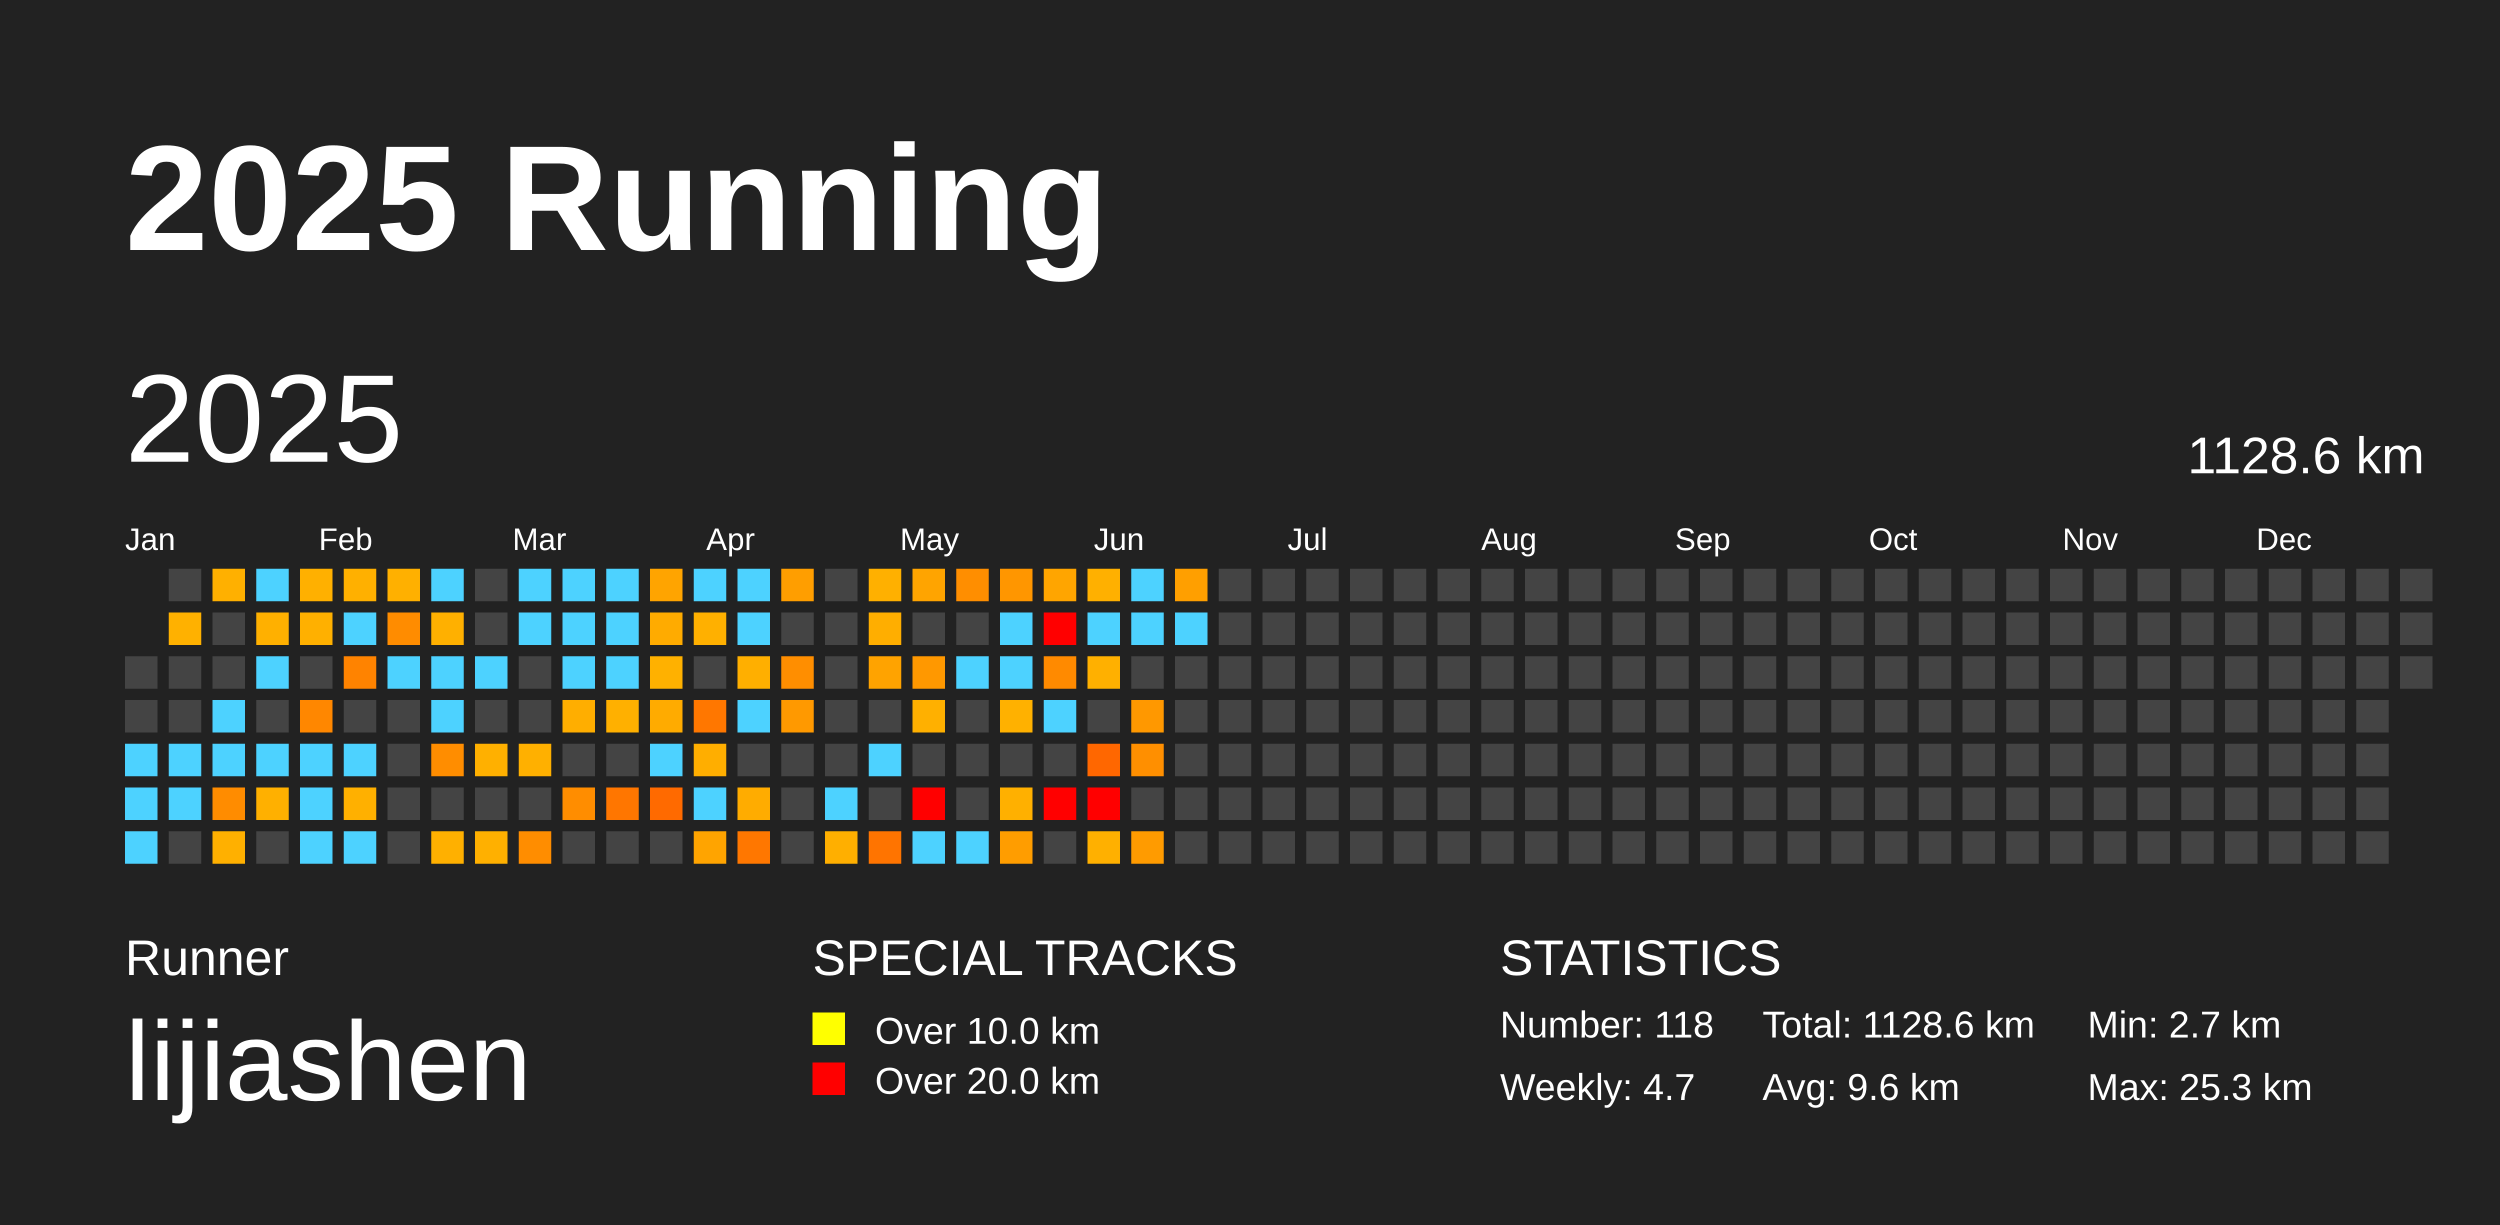
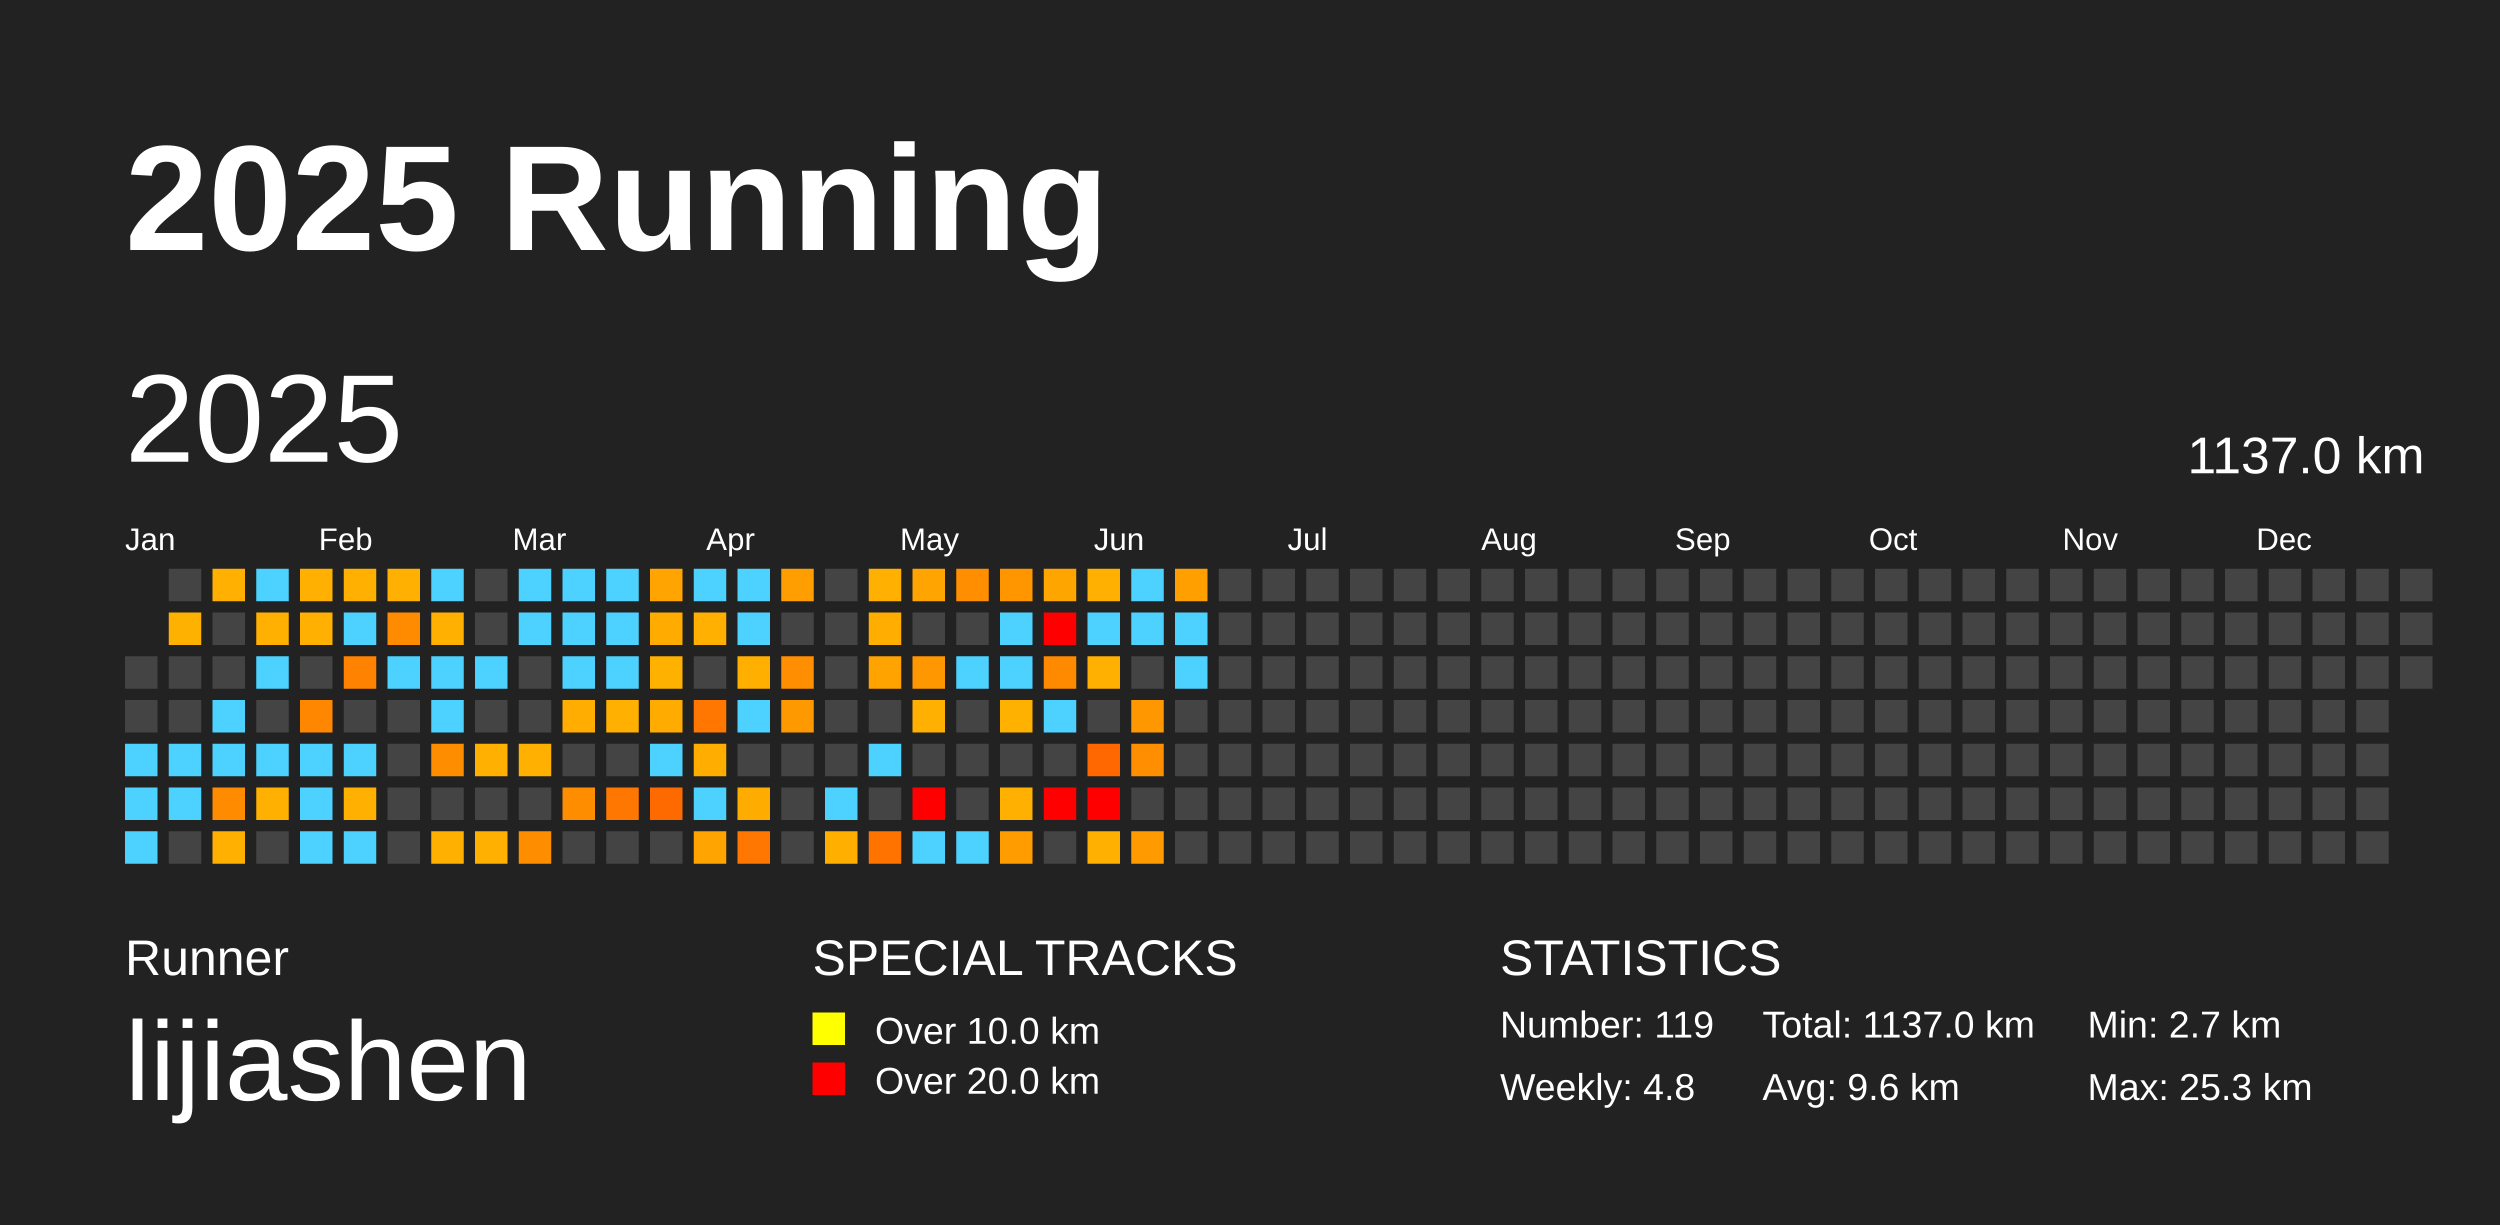
<svg xmlns="http://www.w3.org/2000/svg" baseProfile="full" height="98mm" version="1.1" viewBox="0,0,200,98" width="200mm">
  <defs />
  <rect fill="#222222" height="98" width="200" x="0" y="0" />
  <text fill="#FFFFFF" style="font-size:12px; font-family:Arial; font-weight:bold;" x="10" y="20">2025 Running</text>
  <text fill="#FFFFFF" style="font-size:4px; font-family:Arial" x="10" y="78">Runner</text>
  <text fill="#FFFFFF" style="font-size:9px; font-family:Arial" x="10" y="88">lijiashen</text>
  <text fill="#FFFFFF" style="font-size:4px; font-family:Arial" x="65" y="78">SPECIAL TRACKS</text>
  <rect fill="yellow" height="2.6" width="2.6" x="65" y="81" />
  <text fill="#FFFFFF" style="font-size:3px; font-family:Arial" x="70" y="83.5">Over 10.0 km</text>
  <rect fill="red" height="2.6" width="2.6" x="65" y="85" />
  <text fill="#FFFFFF" style="font-size:3px; font-family:Arial" x="70" y="87.5">Over 20.0 km</text>
  <text fill="#FFFFFF" style="font-size:4px; font-family:Arial" x="120" y="78">STATISTICS</text>
-   <text fill="#FFFFFF" style="font-size:3px; font-family:Arial" x="120" y="83">Number: 118</text>
-   <text fill="#FFFFFF" style="font-size:3px; font-family:Arial" x="120" y="88">Weekly: 4.7</text>
-   <text fill="#FFFFFF" style="font-size:3px; font-family:Arial" x="141" y="83">Total: 1128.6 km</text>
+   <text fill="#FFFFFF" style="font-size:3px; font-family:Arial" x="120" y="83">Number: 119</text>
+   <text fill="#FFFFFF" style="font-size:3px; font-family:Arial" x="120" y="88">Weekly: 4.8</text>
+   <text fill="#FFFFFF" style="font-size:3px; font-family:Arial" x="141" y="83">Total: 1137.0 km</text>
  <text fill="#FFFFFF" style="font-size:3px; font-family:Arial" x="141" y="88">Avg: 9.6 km</text>
  <text fill="#FFFFFF" style="font-size:3px; font-family:Arial" x="167" y="83">Min: 2.7 km</text>
  <text fill="#FFFFFF" style="font-size:3px; font-family:Arial" x="167" y="88">Max: 25.3 km</text>
  <text dominant-baseline="hanging" fill="#FFFFFF" style="font-size:10.0px; font-family:Arial;" x="10" y="30">2025</text>
-   <text dominant-baseline="hanging" fill="#FFFFFF" style="font-size:4.125px; font-family:Arial;" x="175" y="35">1128.6 km</text>
+   <text dominant-baseline="hanging" fill="#FFFFFF" style="font-size:4.125px; font-family:Arial;" x="175" y="35">1137.0 km</text>
  <text fill="#FFFFFF" style="font-size:2.5px; font-family:Arial" x="10.0" y="44">Jan</text>
  <text fill="#FFFFFF" style="font-size:2.5px; font-family:Arial" x="25.5" y="44">Feb</text>
  <text fill="#FFFFFF" style="font-size:2.5px; font-family:Arial" x="41.0" y="44">Mar</text>
  <text fill="#FFFFFF" style="font-size:2.5px; font-family:Arial" x="56.5" y="44">Apr</text>
  <text fill="#FFFFFF" style="font-size:2.5px; font-family:Arial" x="72.0" y="44">May</text>
  <text fill="#FFFFFF" style="font-size:2.5px; font-family:Arial" x="87.5" y="44">Jun</text>
  <text fill="#FFFFFF" style="font-size:2.5px; font-family:Arial" x="103.0" y="44">Jul</text>
  <text fill="#FFFFFF" style="font-size:2.5px; font-family:Arial" x="118.5" y="44">Aug</text>
  <text fill="#FFFFFF" style="font-size:2.5px; font-family:Arial" x="134.0" y="44">Sep</text>
  <text fill="#FFFFFF" style="font-size:2.5px; font-family:Arial" x="149.5" y="44">Oct</text>
  <text fill="#FFFFFF" style="font-size:2.5px; font-family:Arial" x="165.0" y="44">Nov</text>
  <text fill="#FFFFFF" style="font-size:2.5px; font-family:Arial" x="180.5" y="44">Dec</text>
  <rect fill="#444444" height="2.6" width="2.6" x="10.0" y="52.5" />
  <rect fill="#444444" height="2.6" width="2.6" x="10.0" y="56.0" />
  <rect fill="#4dd2ff" height="2.6" width="2.6" x="10.0" y="59.5" />
  <rect fill="#4dd2ff" height="2.6" width="2.6" x="10.0" y="63.0" />
  <rect fill="#4dd2ff" height="2.6" width="2.6" x="10.0" y="66.5" />
  <rect fill="#444444" height="2.6" width="2.6" x="13.5" y="45.5" />
  <rect fill="#ffb100" height="2.6" width="2.6" x="13.5" y="49.0" />
  <rect fill="#444444" height="2.6" width="2.6" x="13.5" y="52.5" />
  <rect fill="#444444" height="2.6" width="2.6" x="13.5" y="56.0" />
  <rect fill="#4dd2ff" height="2.6" width="2.6" x="13.5" y="59.5" />
  <rect fill="#4dd2ff" height="2.6" width="2.6" x="13.5" y="63.0" />
  <rect fill="#444444" height="2.6" width="2.6" x="13.5" y="66.5" />
  <rect fill="#ffb000" height="2.6" width="2.6" x="17.0" y="45.5" />
  <rect fill="#444444" height="2.6" width="2.6" x="17.0" y="49.0" />
  <rect fill="#444444" height="2.6" width="2.6" x="17.0" y="52.5" />
  <rect fill="#4dd2ff" height="2.6" width="2.6" x="17.0" y="56.0" />
  <rect fill="#4dd2ff" height="2.6" width="2.6" x="17.0" y="59.5" />
  <rect fill="#ff8c00" height="2.6" width="2.6" x="17.0" y="63.0" />
  <rect fill="#ffb000" height="2.6" width="2.6" x="17.0" y="66.5" />
  <rect fill="#4dd2ff" height="2.6" width="2.6" x="20.5" y="45.5" />
  <rect fill="#ffb000" height="2.6" width="2.6" x="20.5" y="49.0" />
  <rect fill="#4dd2ff" height="2.6" width="2.6" x="20.5" y="52.5" />
  <rect fill="#444444" height="2.6" width="2.6" x="20.5" y="56.0" />
  <rect fill="#4dd2ff" height="2.6" width="2.6" x="20.5" y="59.5" />
  <rect fill="#ffb000" height="2.6" width="2.6" x="20.5" y="63.0" />
  <rect fill="#444444" height="2.6" width="2.6" x="20.5" y="66.5" />
  <rect fill="#ffb000" height="2.6" width="2.6" x="24.0" y="45.5" />
  <rect fill="#ffb000" height="2.6" width="2.6" x="24.0" y="49.0" />
  <rect fill="#444444" height="2.6" width="2.6" x="24.0" y="52.5" />
  <rect fill="#ff8700" height="2.6" width="2.6" x="24.0" y="56.0" />
  <rect fill="#4dd2ff" height="2.6" width="2.6" x="24.0" y="59.5" />
  <rect fill="#4dd2ff" height="2.6" width="2.6" x="24.0" y="63.0" />
  <rect fill="#4dd2ff" height="2.6" width="2.6" x="24.0" y="66.5" />
  <rect fill="#ffb000" height="2.6" width="2.6" x="27.5" y="45.5" />
  <rect fill="#4dd2ff" height="2.6" width="2.6" x="27.5" y="49.0" />
  <rect fill="#ff8300" height="2.6" width="2.6" x="27.5" y="52.5" />
  <rect fill="#444444" height="2.6" width="2.6" x="27.5" y="56.0" />
  <rect fill="#4dd2ff" height="2.6" width="2.6" x="27.5" y="59.5" />
  <rect fill="#ffb000" height="2.6" width="2.6" x="27.5" y="63.0" />
  <rect fill="#4dd2ff" height="2.6" width="2.6" x="27.5" y="66.5" />
  <rect fill="#ffb000" height="2.6" width="2.6" x="31.0" y="45.5" />
  <rect fill="#ff8c00" height="2.6" width="2.6" x="31.0" y="49.0" />
  <rect fill="#4dd2ff" height="2.6" width="2.6" x="31.0" y="52.5" />
  <rect fill="#444444" height="2.6" width="2.6" x="31.0" y="56.0" />
  <rect fill="#444444" height="2.6" width="2.6" x="31.0" y="59.5" />
  <rect fill="#444444" height="2.6" width="2.6" x="31.0" y="63.0" />
  <rect fill="#444444" height="2.6" width="2.6" x="31.0" y="66.5" />
  <rect fill="#4dd2ff" height="2.6" width="2.6" x="34.5" y="45.5" />
  <rect fill="#ffb000" height="2.6" width="2.6" x="34.5" y="49.0" />
  <rect fill="#4dd2ff" height="2.6" width="2.6" x="34.5" y="52.5" />
  <rect fill="#4dd2ff" height="2.6" width="2.6" x="34.5" y="56.0" />
  <rect fill="#ff8d00" height="2.6" width="2.6" x="34.5" y="59.5" />
  <rect fill="#444444" height="2.6" width="2.6" x="34.5" y="63.0" />
  <rect fill="#ffb000" height="2.6" width="2.6" x="34.5" y="66.5" />
  <rect fill="#444444" height="2.6" width="2.6" x="38.0" y="45.5" />
  <rect fill="#444444" height="2.6" width="2.6" x="38.0" y="49.0" />
  <rect fill="#4dd2ff" height="2.6" width="2.6" x="38.0" y="52.5" />
  <rect fill="#444444" height="2.6" width="2.6" x="38.0" y="56.0" />
  <rect fill="#ffb000" height="2.6" width="2.6" x="38.0" y="59.5" />
  <rect fill="#444444" height="2.6" width="2.6" x="38.0" y="63.0" />
  <rect fill="#ffb000" height="2.6" width="2.6" x="38.0" y="66.5" />
  <rect fill="#4dd2ff" height="2.6" width="2.6" x="41.5" y="45.5" />
  <rect fill="#4dd2ff" height="2.6" width="2.6" x="41.5" y="49.0" />
  <rect fill="#444444" height="2.6" width="2.6" x="41.5" y="52.5" />
  <rect fill="#444444" height="2.6" width="2.6" x="41.5" y="56.0" />
  <rect fill="#ffb000" height="2.6" width="2.6" x="41.5" y="59.5" />
  <rect fill="#444444" height="2.6" width="2.6" x="41.5" y="63.0" />
  <rect fill="#ff8d00" height="2.6" width="2.6" x="41.5" y="66.5" />
  <rect fill="#4dd2ff" height="2.6" width="2.6" x="45.0" y="45.5" />
  <rect fill="#4dd2ff" height="2.6" width="2.6" x="45.0" y="49.0" />
  <rect fill="#4dd2ff" height="2.6" width="2.6" x="45.0" y="52.5" />
  <rect fill="#ffae00" height="2.6" width="2.6" x="45.0" y="56.0" />
  <rect fill="#444444" height="2.6" width="2.6" x="45.0" y="59.5" />
  <rect fill="#ff8d00" height="2.6" width="2.6" x="45.0" y="63.0" />
  <rect fill="#444444" height="2.6" width="2.6" x="45.0" y="66.5" />
  <rect fill="#4dd2ff" height="2.6" width="2.6" x="48.5" y="45.5" />
  <rect fill="#4dd2ff" height="2.6" width="2.6" x="48.5" y="49.0" />
  <rect fill="#4dd2ff" height="2.6" width="2.6" x="48.5" y="52.5" />
  <rect fill="#ffb000" height="2.6" width="2.6" x="48.5" y="56.0" />
  <rect fill="#444444" height="2.6" width="2.6" x="48.5" y="59.5" />
  <rect fill="#ff7600" height="2.6" width="2.6" x="48.5" y="63.0" />
  <rect fill="#444444" height="2.6" width="2.6" x="48.5" y="66.5" />
  <rect fill="#ffa400" height="2.6" width="2.6" x="52.0" y="45.5" />
  <rect fill="#ffab00" height="2.6" width="2.6" x="52.0" y="49.0" />
  <rect fill="#ffb100" height="2.6" width="2.6" x="52.0" y="52.5" />
  <rect fill="#ffab00" height="2.6" width="2.6" x="52.0" y="56.0" />
  <rect fill="#4dd2ff" height="2.6" width="2.6" x="52.0" y="59.5" />
  <rect fill="#ff6a00" height="2.6" width="2.6" x="52.0" y="63.0" />
  <rect fill="#444444" height="2.6" width="2.6" x="52.0" y="66.5" />
  <rect fill="#4dd2ff" height="2.6" width="2.6" x="55.5" y="45.5" />
  <rect fill="#ffb000" height="2.6" width="2.6" x="55.5" y="49.0" />
  <rect fill="#444444" height="2.6" width="2.6" x="55.5" y="52.5" />
  <rect fill="#ff7700" height="2.6" width="2.6" x="55.5" y="56.0" />
  <rect fill="#ffae00" height="2.6" width="2.6" x="55.5" y="59.5" />
  <rect fill="#4dd2ff" height="2.6" width="2.6" x="55.5" y="63.0" />
  <rect fill="#ffa400" height="2.6" width="2.6" x="55.5" y="66.5" />
  <rect fill="#4dd2ff" height="2.6" width="2.6" x="59.0" y="45.5" />
  <rect fill="#4dd2ff" height="2.6" width="2.6" x="59.0" y="49.0" />
  <rect fill="#ffaf00" height="2.6" width="2.6" x="59.0" y="52.5" />
  <rect fill="#4dd2ff" height="2.6" width="2.6" x="59.0" y="56.0" />
  <rect fill="#444444" height="2.6" width="2.6" x="59.0" y="59.5" />
  <rect fill="#ffac00" height="2.6" width="2.6" x="59.0" y="63.0" />
  <rect fill="#ff7700" height="2.6" width="2.6" x="59.0" y="66.5" />
  <rect fill="#ff9e00" height="2.6" width="2.6" x="62.5" y="45.5" />
  <rect fill="#444444" height="2.6" width="2.6" x="62.5" y="49.0" />
  <rect fill="#ff8e00" height="2.6" width="2.6" x="62.5" y="52.5" />
  <rect fill="#ff9900" height="2.6" width="2.6" x="62.5" y="56.0" />
  <rect fill="#444444" height="2.6" width="2.6" x="62.5" y="59.5" />
  <rect fill="#444444" height="2.6" width="2.6" x="62.5" y="63.0" />
  <rect fill="#444444" height="2.6" width="2.6" x="62.5" y="66.5" />
  <rect fill="#444444" height="2.6" width="2.6" x="66.0" y="45.5" />
  <rect fill="#444444" height="2.6" width="2.6" x="66.0" y="49.0" />
  <rect fill="#444444" height="2.6" width="2.6" x="66.0" y="52.5" />
  <rect fill="#444444" height="2.6" width="2.6" x="66.0" y="56.0" />
  <rect fill="#444444" height="2.6" width="2.6" x="66.0" y="59.5" />
  <rect fill="#4dd2ff" height="2.6" width="2.6" x="66.0" y="63.0" />
  <rect fill="#ffaf00" height="2.6" width="2.6" x="66.0" y="66.5" />
  <rect fill="#ffb000" height="2.6" width="2.6" x="69.5" y="45.5" />
  <rect fill="#ffae00" height="2.6" width="2.6" x="69.5" y="49.0" />
  <rect fill="#ffa300" height="2.6" width="2.6" x="69.5" y="52.5" />
  <rect fill="#444444" height="2.6" width="2.6" x="69.5" y="56.0" />
  <rect fill="#4dd2ff" height="2.6" width="2.6" x="69.5" y="59.5" />
  <rect fill="#444444" height="2.6" width="2.6" x="69.5" y="63.0" />
  <rect fill="#ff7400" height="2.6" width="2.6" x="69.5" y="66.5" />
  <rect fill="#ffa400" height="2.6" width="2.6" x="73.0" y="45.5" />
  <rect fill="#444444" height="2.6" width="2.6" x="73.0" y="49.0" />
  <rect fill="#ff9800" height="2.6" width="2.6" x="73.0" y="52.5" />
  <rect fill="#ffb000" height="2.6" width="2.6" x="73.0" y="56.0" />
  <rect fill="#444444" height="2.6" width="2.6" x="73.0" y="59.5" />
  <rect fill="red" height="2.6" width="2.6" x="73.0" y="63.0" />
  <rect fill="#4dd2ff" height="2.6" width="2.6" x="73.0" y="66.5" />
  <rect fill="#ff8e00" height="2.6" width="2.6" x="76.5" y="45.5" />
  <rect fill="#444444" height="2.6" width="2.6" x="76.5" y="49.0" />
  <rect fill="#4dd2ff" height="2.6" width="2.6" x="76.5" y="52.5" />
  <rect fill="#444444" height="2.6" width="2.6" x="76.5" y="56.0" />
  <rect fill="#444444" height="2.6" width="2.6" x="76.5" y="59.5" />
  <rect fill="#444444" height="2.6" width="2.6" x="76.5" y="63.0" />
  <rect fill="#4dd2ff" height="2.6" width="2.6" x="76.5" y="66.5" />
  <rect fill="#ff9600" height="2.6" width="2.6" x="80.0" y="45.5" />
  <rect fill="#4dd2ff" height="2.6" width="2.6" x="80.0" y="49.0" />
  <rect fill="#4dd2ff" height="2.6" width="2.6" x="80.0" y="52.5" />
  <rect fill="#ffb100" height="2.6" width="2.6" x="80.0" y="56.0" />
  <rect fill="#444444" height="2.6" width="2.6" x="80.0" y="59.5" />
  <rect fill="#ffb000" height="2.6" width="2.6" x="80.0" y="63.0" />
  <rect fill="#ff9d00" height="2.6" width="2.6" x="80.0" y="66.5" />
  <rect fill="#ffa500" height="2.6" width="2.6" x="83.5" y="45.5" />
  <rect fill="red" height="2.6" width="2.6" x="83.5" y="49.0" />
  <rect fill="#ff8a00" height="2.6" width="2.6" x="83.5" y="52.5" />
  <rect fill="#4dd2ff" height="2.6" width="2.6" x="83.5" y="56.0" />
  <rect fill="#444444" height="2.6" width="2.6" x="83.5" y="59.5" />
  <rect fill="red" height="2.6" width="2.6" x="83.5" y="63.0" />
  <rect fill="#444444" height="2.6" width="2.6" x="83.5" y="66.5" />
  <rect fill="#ffb000" height="2.6" width="2.6" x="87.0" y="45.5" />
  <rect fill="#4dd2ff" height="2.6" width="2.6" x="87.0" y="49.0" />
  <rect fill="#ffb000" height="2.6" width="2.6" x="87.0" y="52.5" />
  <rect fill="#444444" height="2.6" width="2.6" x="87.0" y="56.0" />
  <rect fill="#ff6700" height="2.6" width="2.6" x="87.0" y="59.5" />
  <rect fill="red" height="2.6" width="2.6" x="87.0" y="63.0" />
  <rect fill="#ffb000" height="2.6" width="2.6" x="87.0" y="66.5" />
  <rect fill="#4dd2ff" height="2.6" width="2.6" x="90.5" y="45.5" />
  <rect fill="#4dd2ff" height="2.6" width="2.6" x="90.5" y="49.0" />
  <rect fill="#444444" height="2.6" width="2.6" x="90.5" y="52.5" />
  <rect fill="#ff9800" height="2.6" width="2.6" x="90.5" y="56.0" />
  <rect fill="#ff8f00" height="2.6" width="2.6" x="90.5" y="59.5" />
  <rect fill="#444444" height="2.6" width="2.6" x="90.5" y="63.0" />
  <rect fill="#ff9b00" height="2.6" width="2.6" x="90.5" y="66.5" />
  <rect fill="#ff9f00" height="2.6" width="2.6" x="94.0" y="45.5" />
  <rect fill="#4dd2ff" height="2.6" width="2.6" x="94.0" y="49.0" />
-   <rect fill="#444444" height="2.6" width="2.6" x="94.0" y="52.5" />
+   <rect fill="#4dd2ff" height="2.6" width="2.6" x="94.0" y="52.5" />
  <rect fill="#444444" height="2.6" width="2.6" x="94.0" y="56.0" />
  <rect fill="#444444" height="2.6" width="2.6" x="94.0" y="59.5" />
  <rect fill="#444444" height="2.6" width="2.6" x="94.0" y="63.0" />
  <rect fill="#444444" height="2.6" width="2.6" x="94.0" y="66.5" />
  <rect fill="#444444" height="2.6" width="2.6" x="97.5" y="45.5" />
  <rect fill="#444444" height="2.6" width="2.6" x="97.5" y="49.0" />
  <rect fill="#444444" height="2.6" width="2.6" x="97.5" y="52.5" />
  <rect fill="#444444" height="2.6" width="2.6" x="97.5" y="56.0" />
  <rect fill="#444444" height="2.6" width="2.6" x="97.5" y="59.5" />
  <rect fill="#444444" height="2.6" width="2.6" x="97.5" y="63.0" />
  <rect fill="#444444" height="2.6" width="2.6" x="97.5" y="66.5" />
  <rect fill="#444444" height="2.6" width="2.6" x="101.0" y="45.5" />
  <rect fill="#444444" height="2.6" width="2.6" x="101.0" y="49.0" />
  <rect fill="#444444" height="2.6" width="2.6" x="101.0" y="52.5" />
  <rect fill="#444444" height="2.6" width="2.6" x="101.0" y="56.0" />
  <rect fill="#444444" height="2.6" width="2.6" x="101.0" y="59.5" />
  <rect fill="#444444" height="2.6" width="2.6" x="101.0" y="63.0" />
  <rect fill="#444444" height="2.6" width="2.6" x="101.0" y="66.5" />
  <rect fill="#444444" height="2.6" width="2.6" x="104.5" y="45.5" />
  <rect fill="#444444" height="2.6" width="2.6" x="104.5" y="49.0" />
  <rect fill="#444444" height="2.6" width="2.6" x="104.5" y="52.5" />
  <rect fill="#444444" height="2.6" width="2.6" x="104.5" y="56.0" />
  <rect fill="#444444" height="2.6" width="2.6" x="104.5" y="59.5" />
  <rect fill="#444444" height="2.6" width="2.6" x="104.5" y="63.0" />
  <rect fill="#444444" height="2.6" width="2.6" x="104.5" y="66.5" />
  <rect fill="#444444" height="2.6" width="2.6" x="108.0" y="45.5" />
  <rect fill="#444444" height="2.6" width="2.6" x="108.0" y="49.0" />
  <rect fill="#444444" height="2.6" width="2.6" x="108.0" y="52.5" />
  <rect fill="#444444" height="2.6" width="2.6" x="108.0" y="56.0" />
  <rect fill="#444444" height="2.6" width="2.6" x="108.0" y="59.5" />
  <rect fill="#444444" height="2.6" width="2.6" x="108.0" y="63.0" />
  <rect fill="#444444" height="2.6" width="2.6" x="108.0" y="66.5" />
  <rect fill="#444444" height="2.6" width="2.6" x="111.5" y="45.5" />
  <rect fill="#444444" height="2.6" width="2.6" x="111.5" y="49.0" />
  <rect fill="#444444" height="2.6" width="2.6" x="111.5" y="52.5" />
  <rect fill="#444444" height="2.6" width="2.6" x="111.5" y="56.0" />
  <rect fill="#444444" height="2.6" width="2.6" x="111.5" y="59.5" />
  <rect fill="#444444" height="2.6" width="2.6" x="111.5" y="63.0" />
  <rect fill="#444444" height="2.6" width="2.6" x="111.5" y="66.5" />
  <rect fill="#444444" height="2.6" width="2.6" x="115.0" y="45.5" />
  <rect fill="#444444" height="2.6" width="2.6" x="115.0" y="49.0" />
  <rect fill="#444444" height="2.6" width="2.6" x="115.0" y="52.5" />
  <rect fill="#444444" height="2.6" width="2.6" x="115.0" y="56.0" />
  <rect fill="#444444" height="2.6" width="2.6" x="115.0" y="59.5" />
  <rect fill="#444444" height="2.6" width="2.6" x="115.0" y="63.0" />
  <rect fill="#444444" height="2.6" width="2.6" x="115.0" y="66.5" />
  <rect fill="#444444" height="2.6" width="2.6" x="118.5" y="45.5" />
  <rect fill="#444444" height="2.6" width="2.6" x="118.5" y="49.0" />
  <rect fill="#444444" height="2.6" width="2.6" x="118.5" y="52.5" />
  <rect fill="#444444" height="2.6" width="2.6" x="118.5" y="56.0" />
  <rect fill="#444444" height="2.6" width="2.6" x="118.5" y="59.5" />
  <rect fill="#444444" height="2.6" width="2.6" x="118.5" y="63.0" />
  <rect fill="#444444" height="2.6" width="2.6" x="118.5" y="66.5" />
  <rect fill="#444444" height="2.6" width="2.6" x="122.0" y="45.5" />
  <rect fill="#444444" height="2.6" width="2.6" x="122.0" y="49.0" />
  <rect fill="#444444" height="2.6" width="2.6" x="122.0" y="52.5" />
  <rect fill="#444444" height="2.6" width="2.6" x="122.0" y="56.0" />
  <rect fill="#444444" height="2.6" width="2.6" x="122.0" y="59.5" />
  <rect fill="#444444" height="2.6" width="2.6" x="122.0" y="63.0" />
  <rect fill="#444444" height="2.6" width="2.6" x="122.0" y="66.5" />
  <rect fill="#444444" height="2.6" width="2.6" x="125.5" y="45.5" />
  <rect fill="#444444" height="2.6" width="2.6" x="125.5" y="49.0" />
  <rect fill="#444444" height="2.6" width="2.6" x="125.5" y="52.5" />
  <rect fill="#444444" height="2.6" width="2.6" x="125.5" y="56.0" />
  <rect fill="#444444" height="2.6" width="2.6" x="125.5" y="59.5" />
  <rect fill="#444444" height="2.6" width="2.6" x="125.5" y="63.0" />
  <rect fill="#444444" height="2.6" width="2.6" x="125.5" y="66.5" />
  <rect fill="#444444" height="2.6" width="2.6" x="129.0" y="45.5" />
  <rect fill="#444444" height="2.6" width="2.6" x="129.0" y="49.0" />
  <rect fill="#444444" height="2.6" width="2.6" x="129.0" y="52.5" />
  <rect fill="#444444" height="2.6" width="2.6" x="129.0" y="56.0" />
  <rect fill="#444444" height="2.6" width="2.6" x="129.0" y="59.5" />
  <rect fill="#444444" height="2.6" width="2.6" x="129.0" y="63.0" />
  <rect fill="#444444" height="2.6" width="2.6" x="129.0" y="66.5" />
  <rect fill="#444444" height="2.6" width="2.6" x="132.5" y="45.5" />
  <rect fill="#444444" height="2.6" width="2.6" x="132.5" y="49.0" />
  <rect fill="#444444" height="2.6" width="2.6" x="132.5" y="52.5" />
  <rect fill="#444444" height="2.6" width="2.6" x="132.5" y="56.0" />
  <rect fill="#444444" height="2.6" width="2.6" x="132.5" y="59.5" />
  <rect fill="#444444" height="2.6" width="2.6" x="132.5" y="63.0" />
  <rect fill="#444444" height="2.6" width="2.6" x="132.5" y="66.5" />
  <rect fill="#444444" height="2.6" width="2.6" x="136.0" y="45.5" />
  <rect fill="#444444" height="2.6" width="2.6" x="136.0" y="49.0" />
  <rect fill="#444444" height="2.6" width="2.6" x="136.0" y="52.5" />
  <rect fill="#444444" height="2.6" width="2.6" x="136.0" y="56.0" />
  <rect fill="#444444" height="2.6" width="2.6" x="136.0" y="59.5" />
  <rect fill="#444444" height="2.6" width="2.6" x="136.0" y="63.0" />
  <rect fill="#444444" height="2.6" width="2.6" x="136.0" y="66.5" />
  <rect fill="#444444" height="2.6" width="2.6" x="139.5" y="45.5" />
  <rect fill="#444444" height="2.6" width="2.6" x="139.5" y="49.0" />
  <rect fill="#444444" height="2.6" width="2.6" x="139.5" y="52.5" />
  <rect fill="#444444" height="2.6" width="2.6" x="139.5" y="56.0" />
  <rect fill="#444444" height="2.6" width="2.6" x="139.5" y="59.5" />
  <rect fill="#444444" height="2.6" width="2.6" x="139.5" y="63.0" />
  <rect fill="#444444" height="2.6" width="2.6" x="139.5" y="66.5" />
  <rect fill="#444444" height="2.6" width="2.6" x="143.0" y="45.5" />
  <rect fill="#444444" height="2.6" width="2.6" x="143.0" y="49.0" />
  <rect fill="#444444" height="2.6" width="2.6" x="143.0" y="52.5" />
  <rect fill="#444444" height="2.6" width="2.6" x="143.0" y="56.0" />
  <rect fill="#444444" height="2.6" width="2.6" x="143.0" y="59.5" />
  <rect fill="#444444" height="2.6" width="2.6" x="143.0" y="63.0" />
  <rect fill="#444444" height="2.6" width="2.6" x="143.0" y="66.5" />
  <rect fill="#444444" height="2.6" width="2.6" x="146.5" y="45.5" />
  <rect fill="#444444" height="2.6" width="2.6" x="146.5" y="49.0" />
  <rect fill="#444444" height="2.6" width="2.6" x="146.5" y="52.5" />
  <rect fill="#444444" height="2.6" width="2.6" x="146.5" y="56.0" />
  <rect fill="#444444" height="2.6" width="2.6" x="146.5" y="59.5" />
  <rect fill="#444444" height="2.6" width="2.6" x="146.5" y="63.0" />
  <rect fill="#444444" height="2.6" width="2.6" x="146.5" y="66.5" />
  <rect fill="#444444" height="2.6" width="2.6" x="150.0" y="45.5" />
  <rect fill="#444444" height="2.6" width="2.6" x="150.0" y="49.0" />
  <rect fill="#444444" height="2.6" width="2.6" x="150.0" y="52.5" />
  <rect fill="#444444" height="2.6" width="2.6" x="150.0" y="56.0" />
  <rect fill="#444444" height="2.6" width="2.6" x="150.0" y="59.5" />
  <rect fill="#444444" height="2.6" width="2.6" x="150.0" y="63.0" />
  <rect fill="#444444" height="2.6" width="2.6" x="150.0" y="66.5" />
  <rect fill="#444444" height="2.6" width="2.6" x="153.5" y="45.5" />
  <rect fill="#444444" height="2.6" width="2.6" x="153.5" y="49.0" />
  <rect fill="#444444" height="2.6" width="2.6" x="153.5" y="52.5" />
  <rect fill="#444444" height="2.6" width="2.6" x="153.5" y="56.0" />
  <rect fill="#444444" height="2.6" width="2.6" x="153.5" y="59.5" />
  <rect fill="#444444" height="2.6" width="2.6" x="153.5" y="63.0" />
  <rect fill="#444444" height="2.6" width="2.6" x="153.5" y="66.5" />
  <rect fill="#444444" height="2.6" width="2.6" x="157.0" y="45.5" />
  <rect fill="#444444" height="2.6" width="2.6" x="157.0" y="49.0" />
  <rect fill="#444444" height="2.6" width="2.6" x="157.0" y="52.5" />
  <rect fill="#444444" height="2.6" width="2.6" x="157.0" y="56.0" />
  <rect fill="#444444" height="2.6" width="2.6" x="157.0" y="59.5" />
  <rect fill="#444444" height="2.6" width="2.6" x="157.0" y="63.0" />
  <rect fill="#444444" height="2.6" width="2.6" x="157.0" y="66.5" />
  <rect fill="#444444" height="2.6" width="2.6" x="160.5" y="45.5" />
  <rect fill="#444444" height="2.6" width="2.6" x="160.5" y="49.0" />
  <rect fill="#444444" height="2.6" width="2.6" x="160.5" y="52.5" />
  <rect fill="#444444" height="2.6" width="2.6" x="160.5" y="56.0" />
  <rect fill="#444444" height="2.6" width="2.6" x="160.5" y="59.5" />
  <rect fill="#444444" height="2.6" width="2.6" x="160.5" y="63.0" />
  <rect fill="#444444" height="2.6" width="2.6" x="160.5" y="66.5" />
  <rect fill="#444444" height="2.6" width="2.6" x="164.0" y="45.5" />
  <rect fill="#444444" height="2.6" width="2.6" x="164.0" y="49.0" />
  <rect fill="#444444" height="2.6" width="2.6" x="164.0" y="52.5" />
  <rect fill="#444444" height="2.6" width="2.6" x="164.0" y="56.0" />
  <rect fill="#444444" height="2.6" width="2.6" x="164.0" y="59.5" />
  <rect fill="#444444" height="2.6" width="2.6" x="164.0" y="63.0" />
  <rect fill="#444444" height="2.6" width="2.6" x="164.0" y="66.5" />
  <rect fill="#444444" height="2.6" width="2.6" x="167.5" y="45.5" />
  <rect fill="#444444" height="2.6" width="2.6" x="167.5" y="49.0" />
  <rect fill="#444444" height="2.6" width="2.6" x="167.5" y="52.5" />
  <rect fill="#444444" height="2.6" width="2.6" x="167.5" y="56.0" />
  <rect fill="#444444" height="2.6" width="2.6" x="167.5" y="59.5" />
  <rect fill="#444444" height="2.6" width="2.6" x="167.5" y="63.0" />
  <rect fill="#444444" height="2.6" width="2.6" x="167.5" y="66.5" />
  <rect fill="#444444" height="2.6" width="2.6" x="171.0" y="45.5" />
  <rect fill="#444444" height="2.6" width="2.6" x="171.0" y="49.0" />
  <rect fill="#444444" height="2.6" width="2.6" x="171.0" y="52.5" />
  <rect fill="#444444" height="2.6" width="2.6" x="171.0" y="56.0" />
  <rect fill="#444444" height="2.6" width="2.6" x="171.0" y="59.5" />
  <rect fill="#444444" height="2.6" width="2.6" x="171.0" y="63.0" />
  <rect fill="#444444" height="2.6" width="2.6" x="171.0" y="66.5" />
  <rect fill="#444444" height="2.6" width="2.6" x="174.5" y="45.5" />
  <rect fill="#444444" height="2.6" width="2.6" x="174.5" y="49.0" />
  <rect fill="#444444" height="2.6" width="2.6" x="174.5" y="52.5" />
  <rect fill="#444444" height="2.6" width="2.6" x="174.5" y="56.0" />
  <rect fill="#444444" height="2.6" width="2.6" x="174.5" y="59.5" />
  <rect fill="#444444" height="2.6" width="2.6" x="174.5" y="63.0" />
  <rect fill="#444444" height="2.6" width="2.6" x="174.5" y="66.5" />
  <rect fill="#444444" height="2.6" width="2.6" x="178.0" y="45.5" />
  <rect fill="#444444" height="2.6" width="2.6" x="178.0" y="49.0" />
  <rect fill="#444444" height="2.6" width="2.6" x="178.0" y="52.5" />
  <rect fill="#444444" height="2.6" width="2.6" x="178.0" y="56.0" />
  <rect fill="#444444" height="2.6" width="2.6" x="178.0" y="59.5" />
  <rect fill="#444444" height="2.6" width="2.6" x="178.0" y="63.0" />
  <rect fill="#444444" height="2.6" width="2.6" x="178.0" y="66.5" />
  <rect fill="#444444" height="2.6" width="2.6" x="181.5" y="45.5" />
  <rect fill="#444444" height="2.6" width="2.6" x="181.5" y="49.0" />
  <rect fill="#444444" height="2.6" width="2.6" x="181.5" y="52.5" />
  <rect fill="#444444" height="2.6" width="2.6" x="181.5" y="56.0" />
  <rect fill="#444444" height="2.6" width="2.6" x="181.5" y="59.5" />
  <rect fill="#444444" height="2.6" width="2.6" x="181.5" y="63.0" />
  <rect fill="#444444" height="2.6" width="2.6" x="181.5" y="66.5" />
  <rect fill="#444444" height="2.6" width="2.6" x="185.0" y="45.5" />
  <rect fill="#444444" height="2.6" width="2.6" x="185.0" y="49.0" />
  <rect fill="#444444" height="2.6" width="2.6" x="185.0" y="52.5" />
  <rect fill="#444444" height="2.6" width="2.6" x="185.0" y="56.0" />
  <rect fill="#444444" height="2.6" width="2.6" x="185.0" y="59.5" />
  <rect fill="#444444" height="2.6" width="2.6" x="185.0" y="63.0" />
  <rect fill="#444444" height="2.6" width="2.6" x="185.0" y="66.5" />
  <rect fill="#444444" height="2.6" width="2.6" x="188.5" y="45.5" />
  <rect fill="#444444" height="2.6" width="2.6" x="188.5" y="49.0" />
  <rect fill="#444444" height="2.6" width="2.6" x="188.5" y="52.5" />
  <rect fill="#444444" height="2.6" width="2.6" x="188.5" y="56.0" />
  <rect fill="#444444" height="2.6" width="2.6" x="188.5" y="59.5" />
  <rect fill="#444444" height="2.6" width="2.6" x="188.5" y="63.0" />
  <rect fill="#444444" height="2.6" width="2.6" x="188.5" y="66.5" />
  <rect fill="#444444" height="2.6" width="2.6" x="192.0" y="45.5" />
  <rect fill="#444444" height="2.6" width="2.6" x="192.0" y="49.0" />
  <rect fill="#444444" height="2.6" width="2.6" x="192.0" y="52.5" />
</svg>
